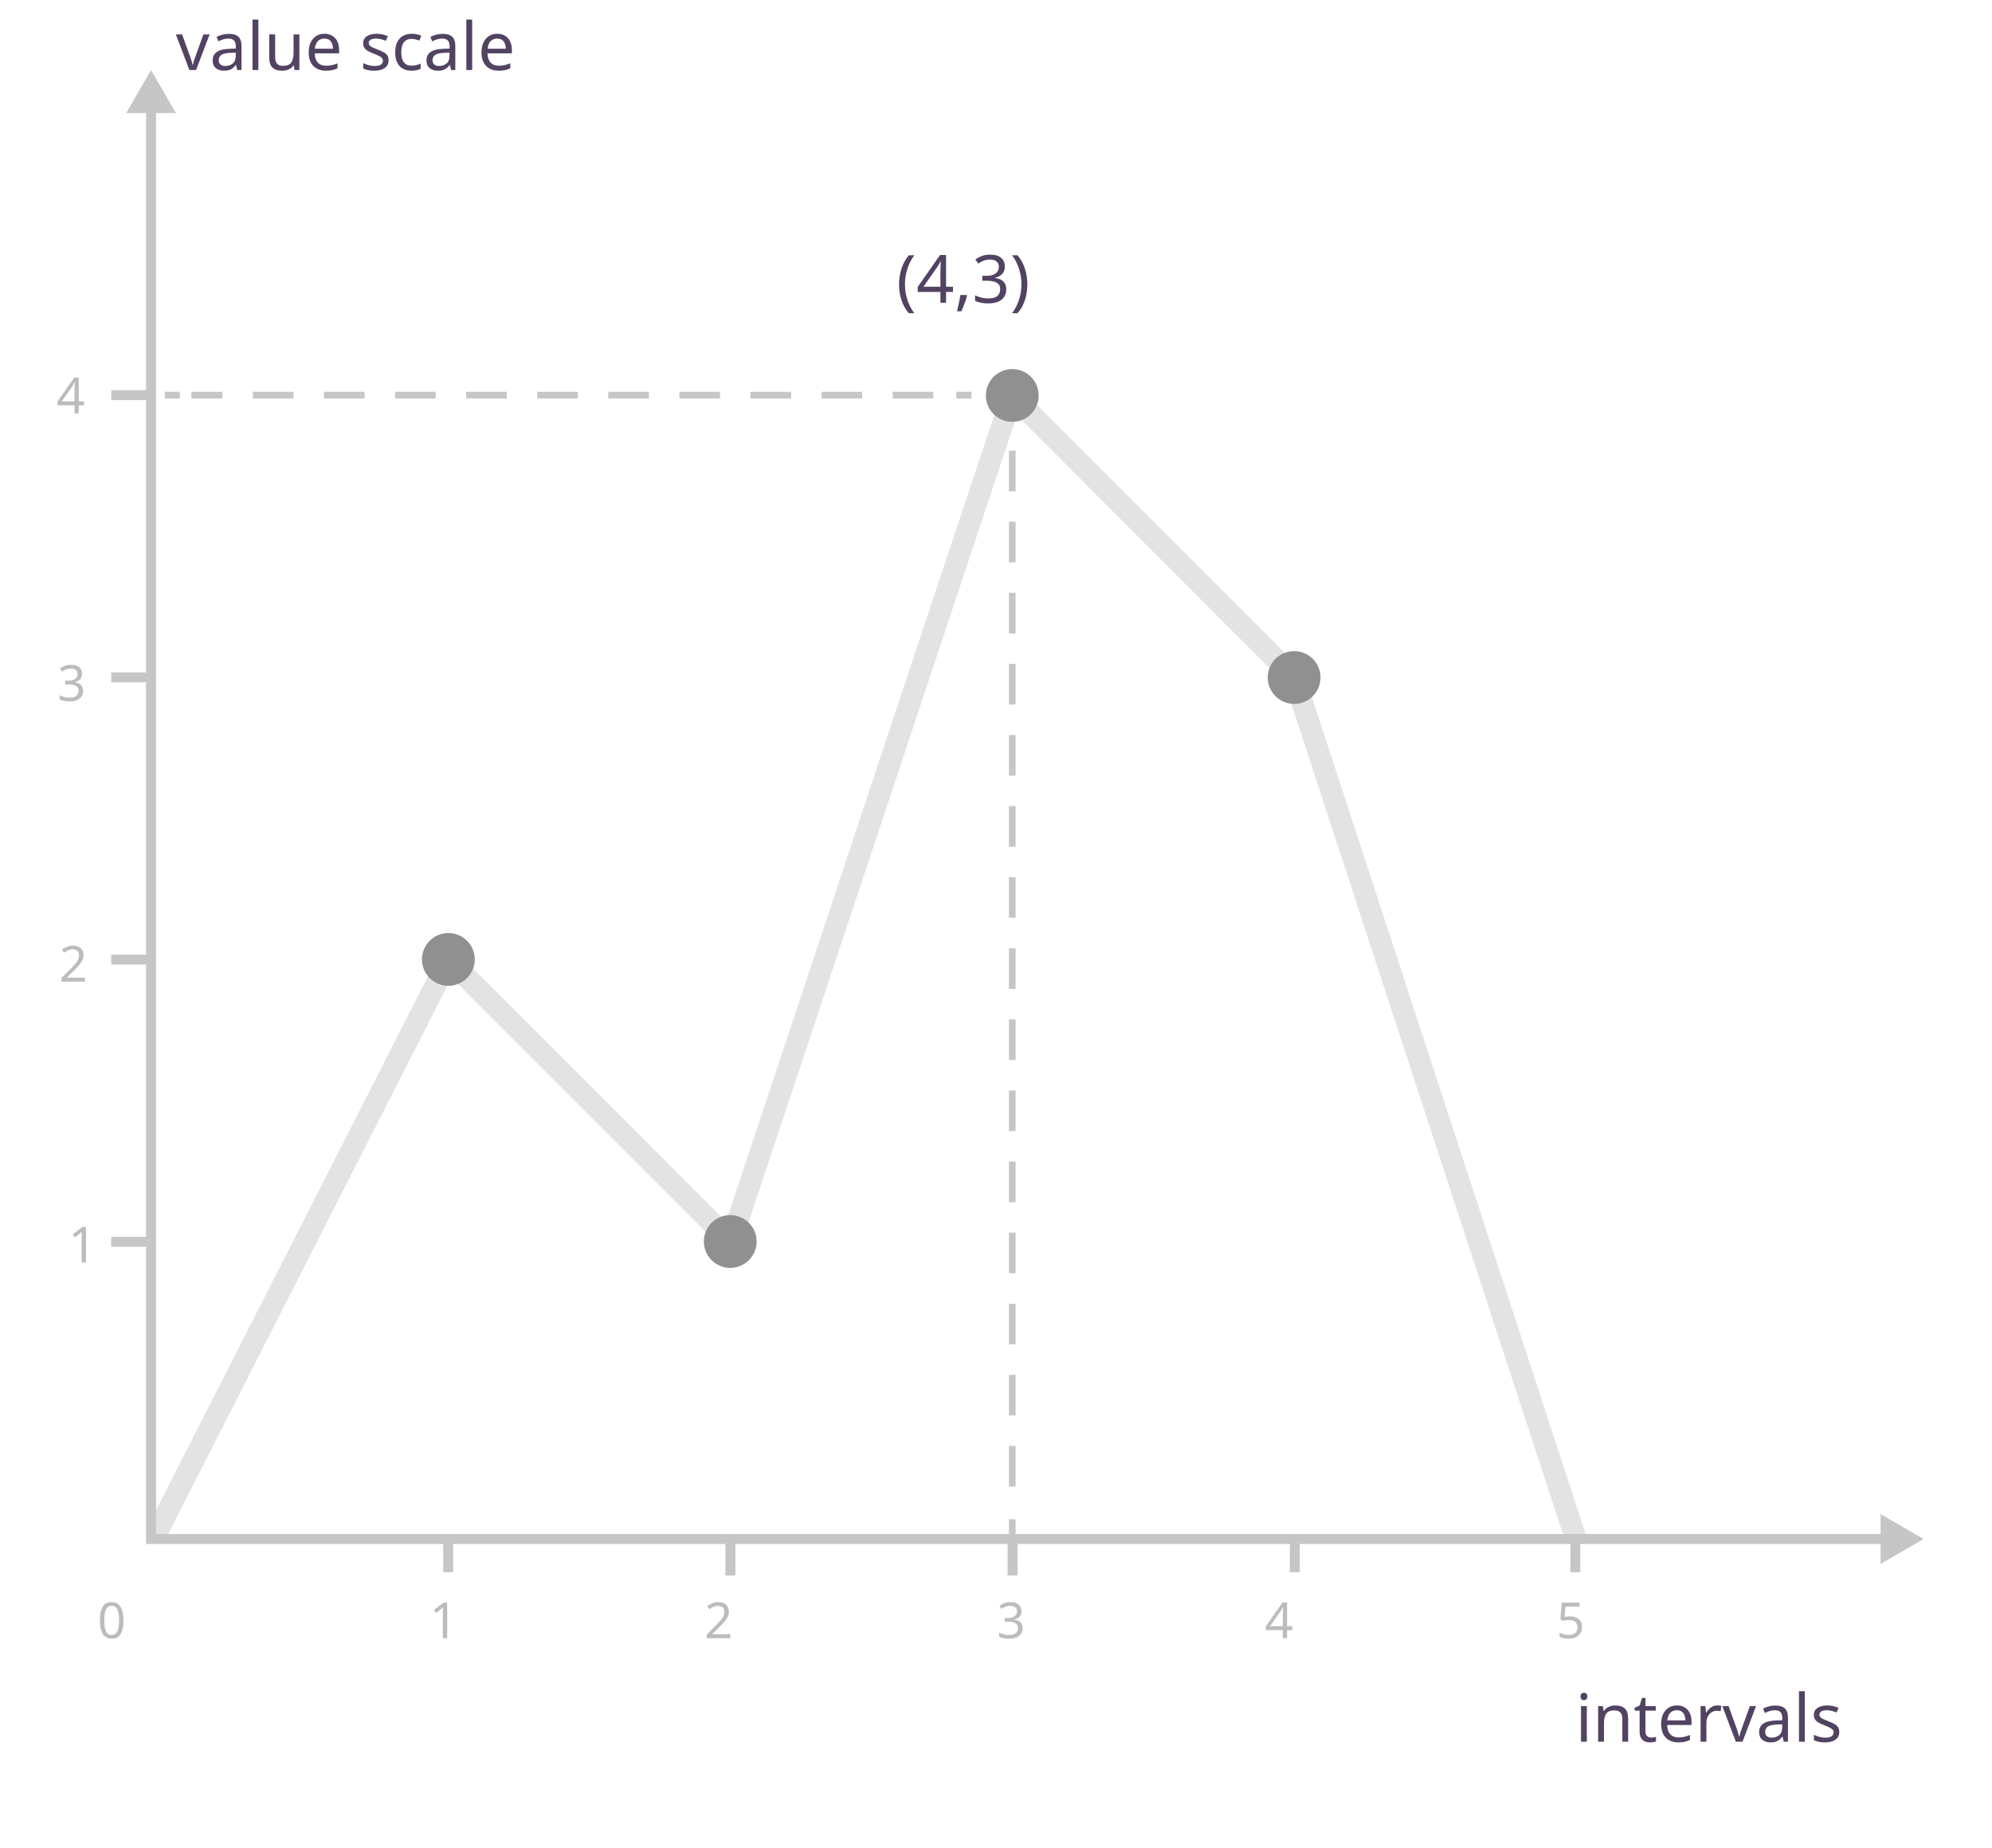
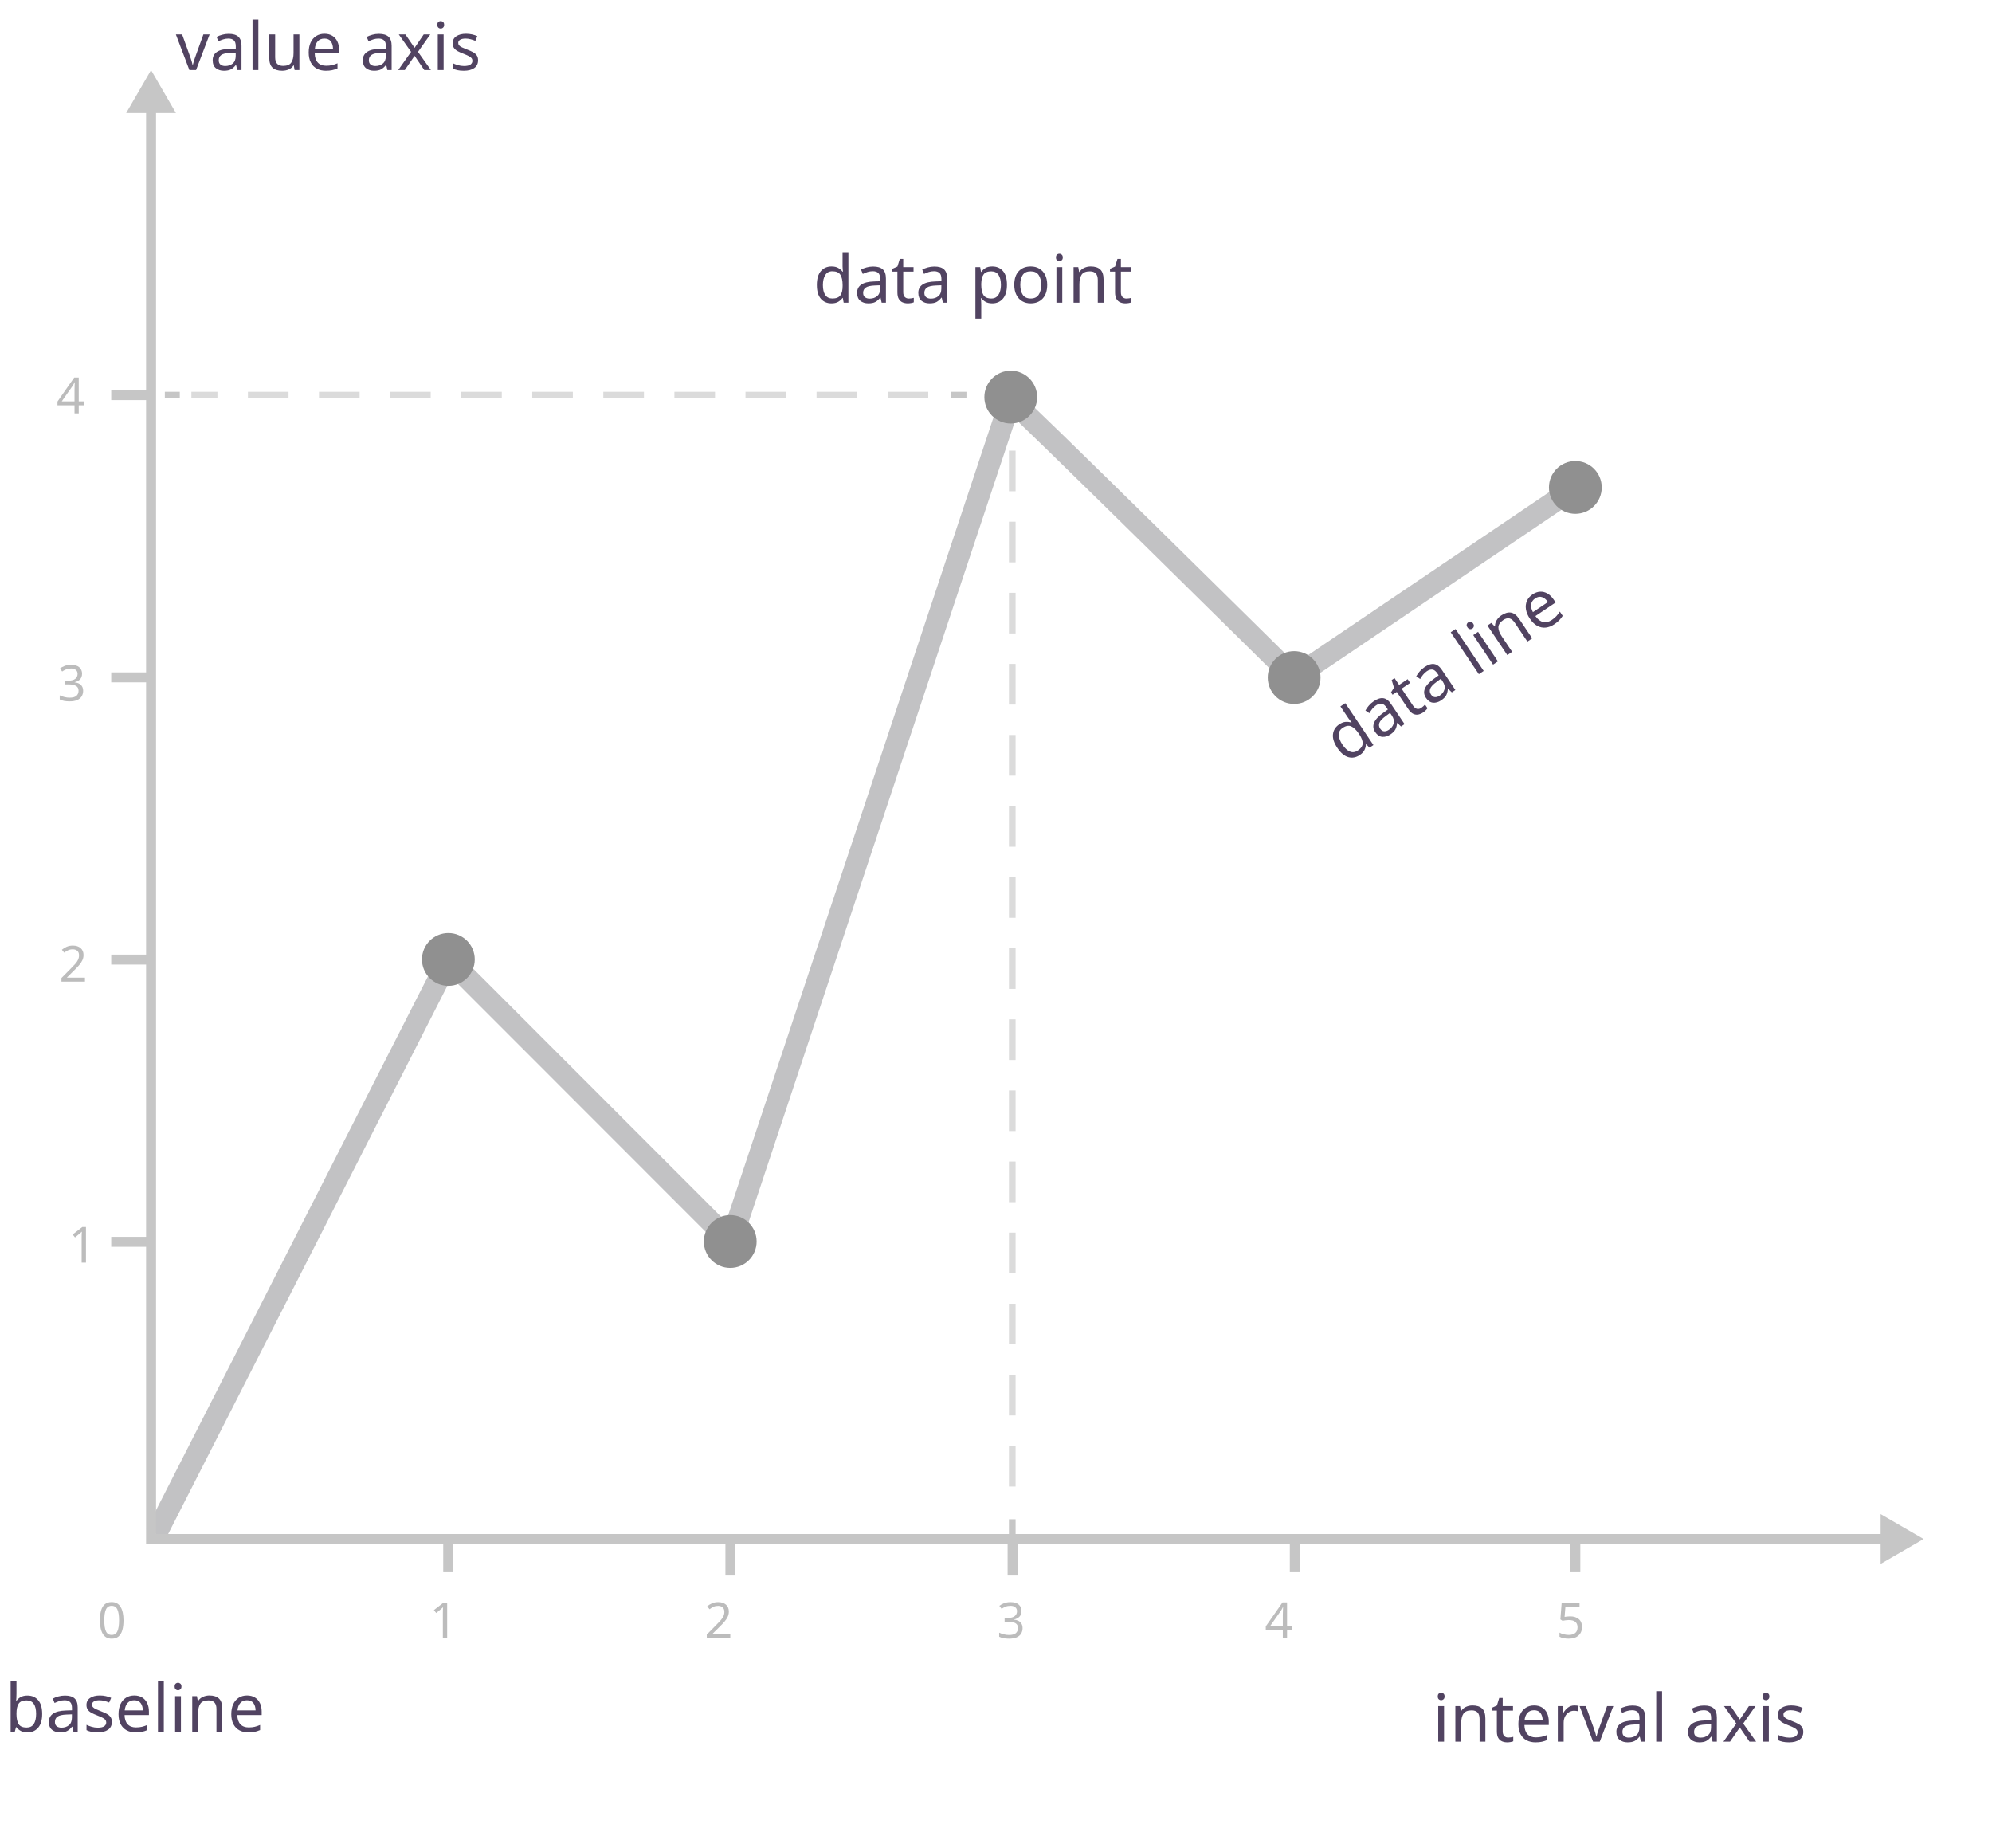
<svg xmlns="http://www.w3.org/2000/svg" version="1.1" id="Layer_1" x="0px" y="0px" viewBox="0 0 1200 1113" style="enable-background:new 0 0 1200 1113;" xml:space="preserve">
  <style type="text/css">
- 	.st0{fill:none;stroke:#E3E3E3;stroke-width:13;stroke-miterlimit:10;}
+ 	.st0{fill:none;stroke:#C2C2C4;stroke-width:13;stroke-miterlimit:10;}
	.st1{fill:#514361;}
	.st2{font-family:'RobotoMono-Regular';}
	.st3{font-size:40px;}
	.st4{fill:none;stroke:#C6C6C6;stroke-width:6;stroke-miterlimit:10;}
	.st5{fill:#C6C6C6;}
	.st6{fill:#BCBCBC;}
	.st7{font-size:30px;}
	.st8{fill:none;stroke:#C6C6C6;stroke-width:4;stroke-miterlimit:10;}
- 	.st9{fill:none;stroke:#C6C6C6;stroke-width:4;stroke-miterlimit:10;stroke-dasharray:24.469,18.352;}
+ 	.st9{fill:none;stroke:#DBDBDB;stroke-width:4;stroke-miterlimit:10;stroke-dasharray:24.469,18.352;}
	.st10{fill:#909090;}
</style>
-   <path class="st0" d="M94,924l176.3-346.1l169.9,170L608.8,241c0.4-1.3,2.1-1.7,3.1-0.7l167.7,167.8l169.9,519.4" />
+   <path class="st0" d="M94,924l176.3-346.1l169.9,170L608.8,241c0.4-1.3,170.8,167.1,170.8,167.1L949,293.6" />
+   <text transform="matrix(1 0 0 1 862.9999 1049.099)" class="st1 st2 st3">interval axis</text>
+   <text transform="matrix(1 0 0 1 2.9999 1043.099)" class="st1 st2 st3">baseline</text>
+   <text transform="matrix(1 0 0 1 105.957 42.187)" class="st1 st2 st3">value axis</text>
+   <path class="st4" d="M91,63.7V927h1046.3" />
+   <path class="st5" d="M76,68.1l15-25.9l15,25.9H76z" />
+   <path class="st5" d="M1132.9,942l25.9-15l-25.9-15V942z" />
+   <text transform="matrix(1 0 0 1 258.7148 986.7393)" class="st6 st2 st7">1</text>
+   <text transform="matrix(1 0 0 1 58.7148 986.7393)" class="st6 st2 st7">0</text>
+   <text transform="matrix(1 0 0 1 41.125 760.499)" class="st6 st2 st7">1</text>
+   <text transform="matrix(1 0 0 1 424.3359 986.7393)" class="st6 st2 st7">2</text>
+   <text transform="matrix(1 0 0 1 600.5664 986.7393)" class="st6 st2 st7">3</text>
+   <text transform="matrix(1 0 0 1 937.5742 986.7393)" class="st6 st2 st7">5</text>
+   <text transform="matrix(1 0 0 1 761.8984 986.7393)" class="st6 st2 st7">4</text>
  <g>
-     <g>
-       <text transform="matrix(1 0 0 1 948.9999 1049.099)" class="st1 st2 st3">intervals</text>
-     </g>
+     <path class="st4" d="M67,578h23" />
+     <path class="st4" d="M67,408h23" />
+     <path class="st4" d="M67,238h23" />
+     <path class="st4" d="M67,748h23" />
+     <path class="st4" d="M270,947v-20" />
+     <path class="st4" d="M440,949v-21" />
+     <path class="st4" d="M610,949v-21" />
+     <path class="st4" d="M780,947v-20" />
+     <path class="st4" d="M949,947v-20" />
  </g>
-   <g>
-     <g>
-       <text transform="matrix(1 0 0 1 105.957 42.187)" class="st1 st2 st3">value scale</text>
-     </g>
-   </g>
-   <g>
-     <g>
-       <g>
-         <g>
-           <polyline class="st4" points="91,63.7 91,927 1137.3,927     " />
-           <g>
-             <polygon class="st5" points="76,68.1 91,42.2 106,68.1      " />
-           </g>
-           <g>
-             <polygon class="st5" points="1132.9,942 1158.8,927 1132.9,912      " />
-           </g>
-         </g>
-       </g>
-     </g>
-   </g>
-   <g>
-     <g>
-       <text transform="matrix(1 0 0 1 258.7148 986.7393)" class="st6 st2 st7">1</text>
-     </g>
-   </g>
-   <g>
-     <g>
-       <text transform="matrix(1 0 0 1 58.7148 986.7393)" class="st6 st2 st7">0</text>
-     </g>
-   </g>
-   <g>
-     <g>
-       <text transform="matrix(1 0 0 1 41.125 760.499)" class="st6 st2 st7">1</text>
-     </g>
-   </g>
-   <g>
-     <g>
-       <text transform="matrix(1 0 0 1 424.3359 986.7393)" class="st6 st2 st7">2</text>
-     </g>
-   </g>
-   <g>
-     <g>
-       <text transform="matrix(1 0 0 1 600.5664 986.7393)" class="st6 st2 st7">3</text>
-     </g>
-   </g>
-   <g>
-     <g>
-       <text transform="matrix(1 0 0 1 937.5742 986.7393)" class="st6 st2 st7">5</text>
-     </g>
-   </g>
-   <g>
-     <g>
-       <text transform="matrix(1 0 0 1 761.8984 986.7393)" class="st6 st2 st7">4</text>
-     </g>
-   </g>
-   <line class="st4" x1="67" y1="578" x2="90" y2="578" />
-   <line class="st4" x1="67" y1="408" x2="90" y2="408" />
-   <line class="st4" x1="67" y1="238" x2="90" y2="238" />
-   <line class="st4" x1="67" y1="748" x2="90" y2="748" />
-   <line class="st4" x1="270" y1="947" x2="270" y2="927" />
-   <line class="st4" x1="440" y1="949" x2="440" y2="928" />
-   <line class="st4" x1="610" y1="949" x2="610" y2="928" />
-   <line class="st4" x1="780" y1="947" x2="780" y2="927" />
-   <line class="st4" x1="949" y1="947" x2="949" y2="927" />
-   <g>
-     <g>
-       <text transform="matrix(1 0 0 1 35.582 591.2803)" class="st6 st2 st7">2</text>
-     </g>
-   </g>
-   <g>
-     <g>
-       <text transform="matrix(1 0 0 1 539.9999 182.333)" class="st1 st2 st3">(4,3)</text>
-     </g>
-   </g>
-   <g>
-     <g>
-       <text transform="matrix(1 0 0 1 34.6367 422.1631)" class="st6 st2 st7">3</text>
-     </g>
-   </g>
-   <g>
-     <g>
-       <text transform="matrix(1 0 0 1 34 248.9795)" class="st6 st2 st7">4</text>
-     </g>
-   </g>
-   <g>
-     <g>
-       <line class="st8" x1="609.8" y1="928" x2="609.8" y2="915.1" />
-       <line class="st9" x1="609.8" y1="895.4" x2="609.8" y2="260.9" />
-       <line class="st8" x1="609.8" y1="251.1" x2="609.8" y2="238.2" />
-     </g>
-   </g>
+   <text transform="matrix(1 0 0 1 35.582 591.2803)" class="st6 st2 st7">2</text>
+   <text transform="matrix(1 0 0 1 489.8805 182.333)" class="st1 st2 st3">data point</text>
+   <text transform="matrix(0.83 -0.5578 0.5578 0.83 809.7669 460.5989)" class="st1 st2 st3">data line</text>
+   <text transform="matrix(1 0 0 1 34.6367 422.1631)" class="st6 st2 st7">3</text>
+   <text transform="matrix(1 0 0 1 34 248.9795)" class="st6 st2 st7">4</text>
+   <path class="st8" d="M609.8,928v-12.9" />
+   <path class="st9" d="M609.8,895.4V260.9" />
+   <path class="st8" d="M608.8,251.1v-12.9" />
  <circle class="st10" cx="779.6" cy="408.1" r="15.9" />
-   <circle class="st10" cx="609.8" cy="238.2" r="15.9" />
+   <circle class="st10" cx="949" cy="293.6" r="15.9" />
+   <circle class="st10" cx="608.9" cy="239.2" r="15.9" />
  <circle class="st10" cx="439.9" cy="747.8" r="15.9" />
  <circle class="st10" cx="270.1" cy="577.9" r="15.9" />
-   <g>
-     <g>
-       <line class="st8" x1="585.2" y1="238" x2="576.1" y2="238" />
-       <line class="st9" x1="562.2" y1="238" x2="115.3" y2="238" />
-       <line class="st8" x1="108.3" y1="238" x2="99.3" y2="238" />
-     </g>
-   </g>
+   <path class="st8" d="M582.2,238h-9.1" />
+   <path class="st9" d="M559.2,238H115.3" />
+   <path class="st8" d="M108.3,238h-9" />
</svg>
